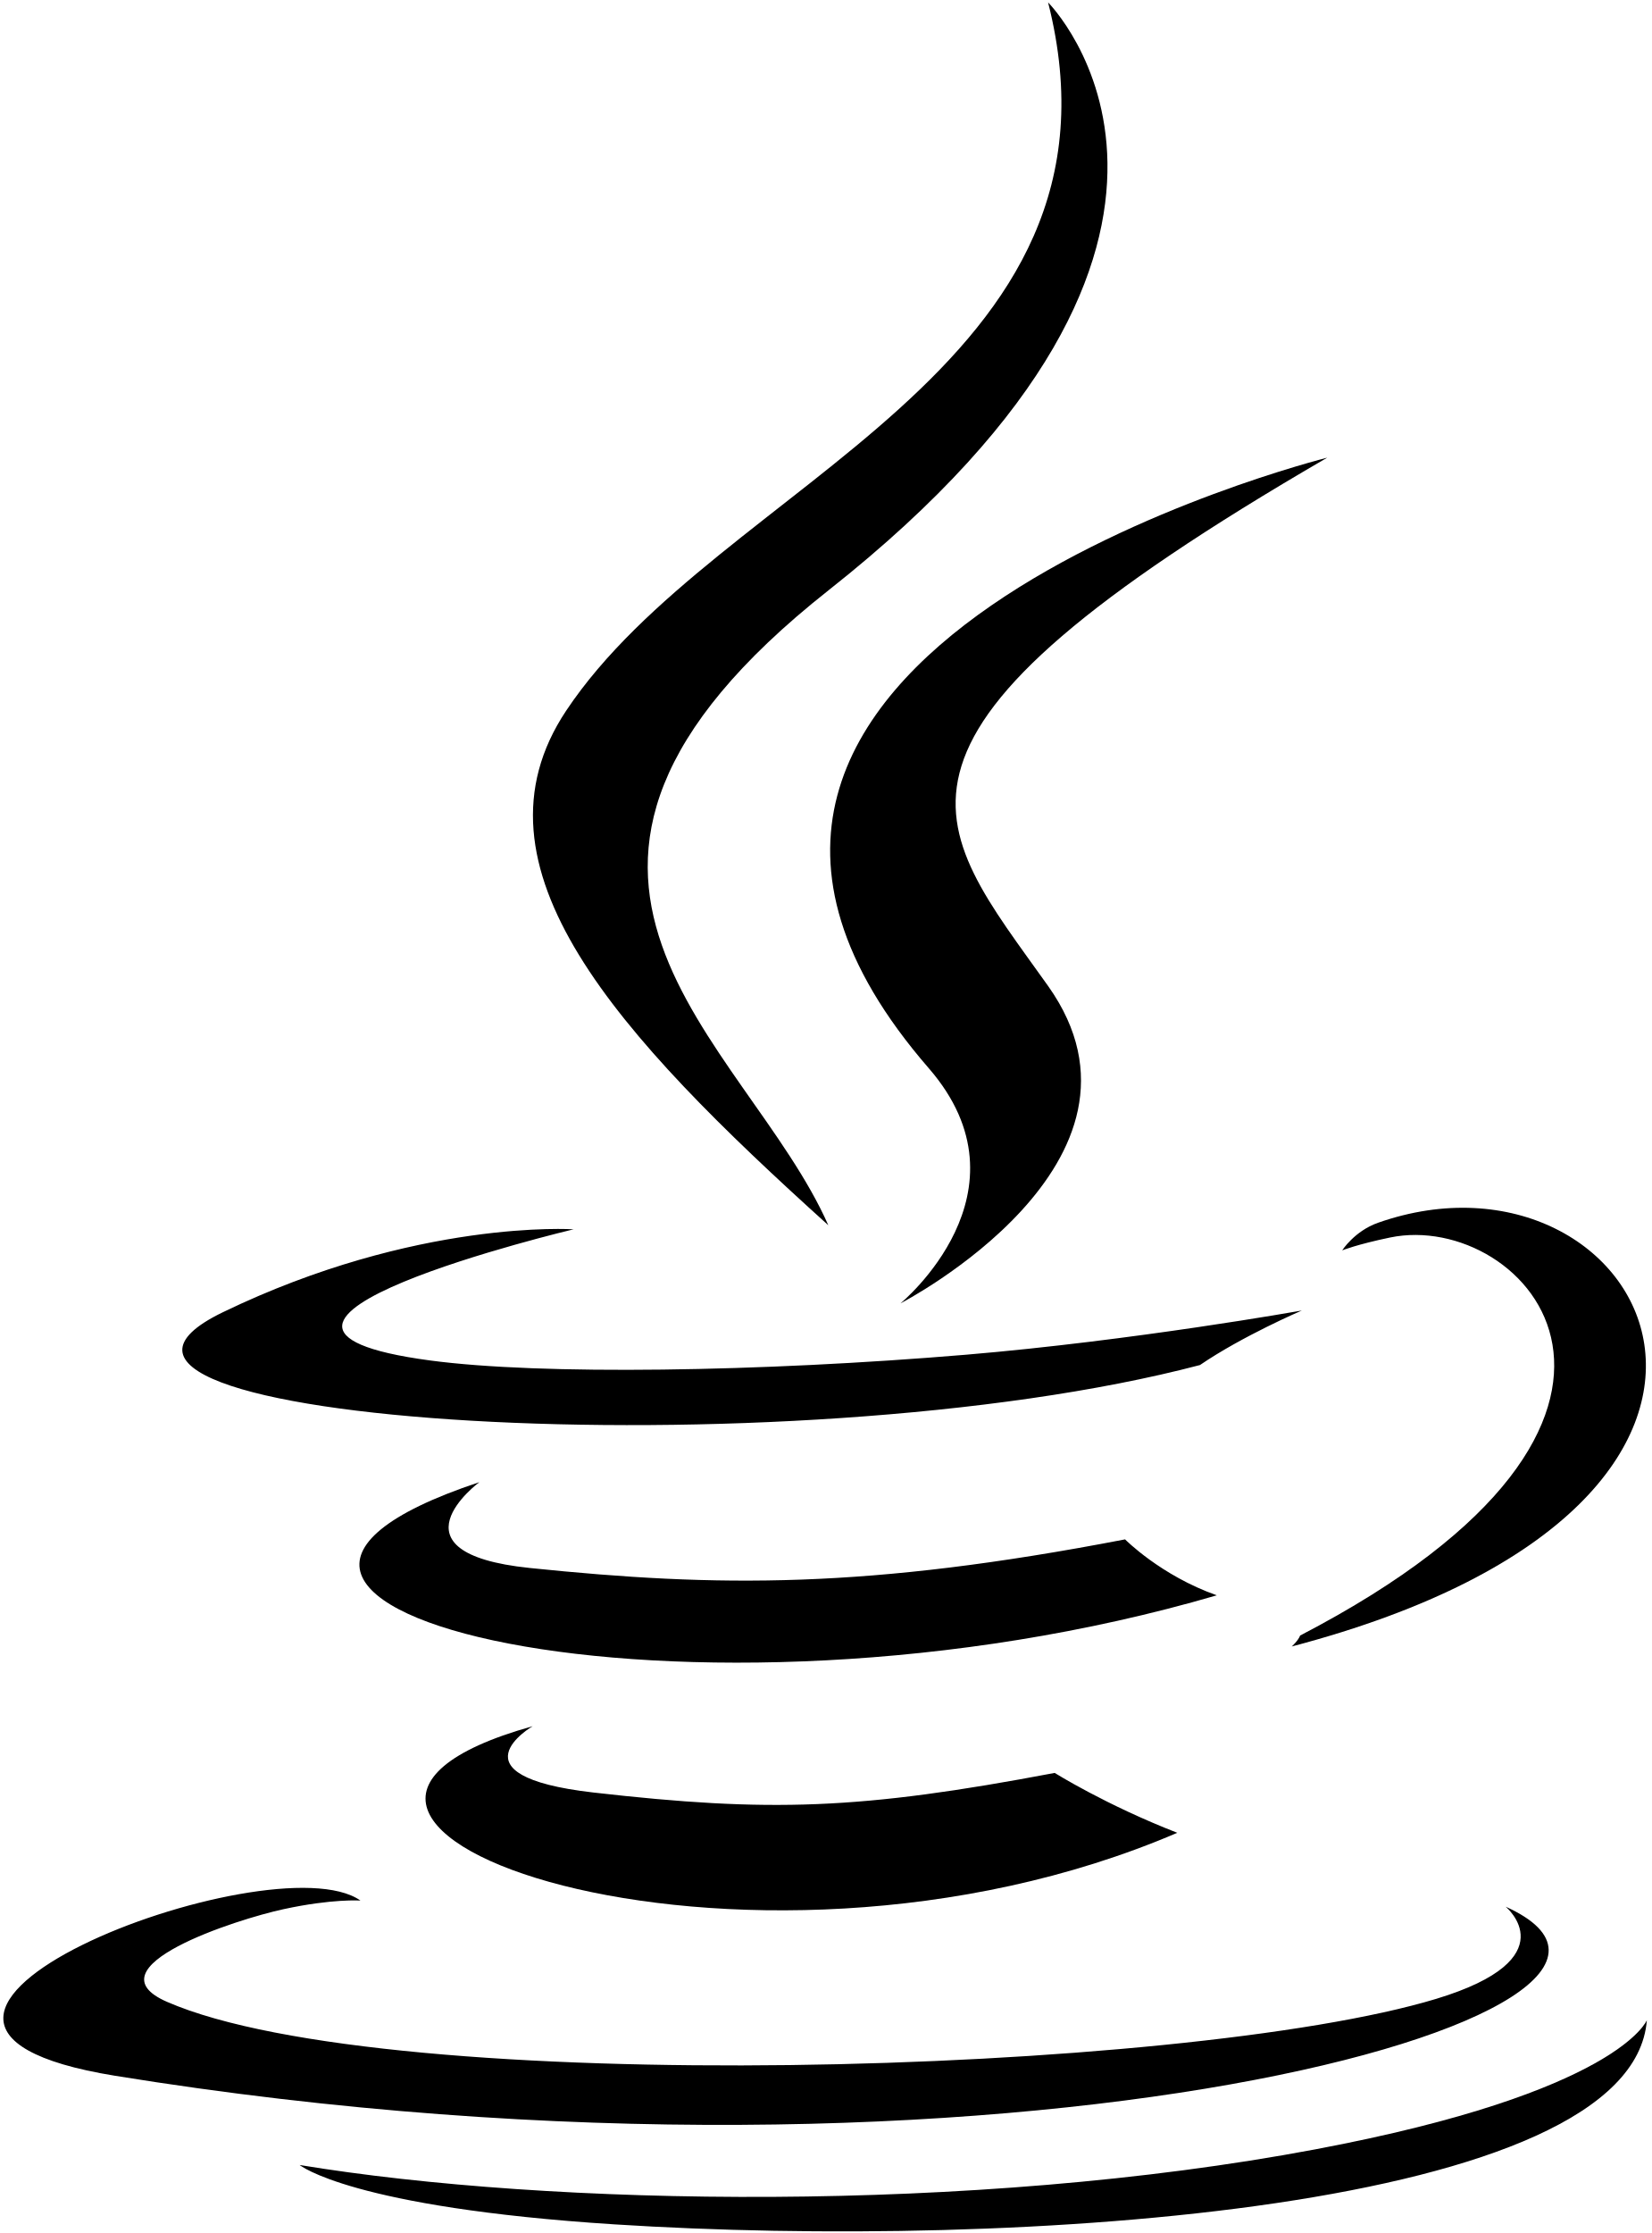
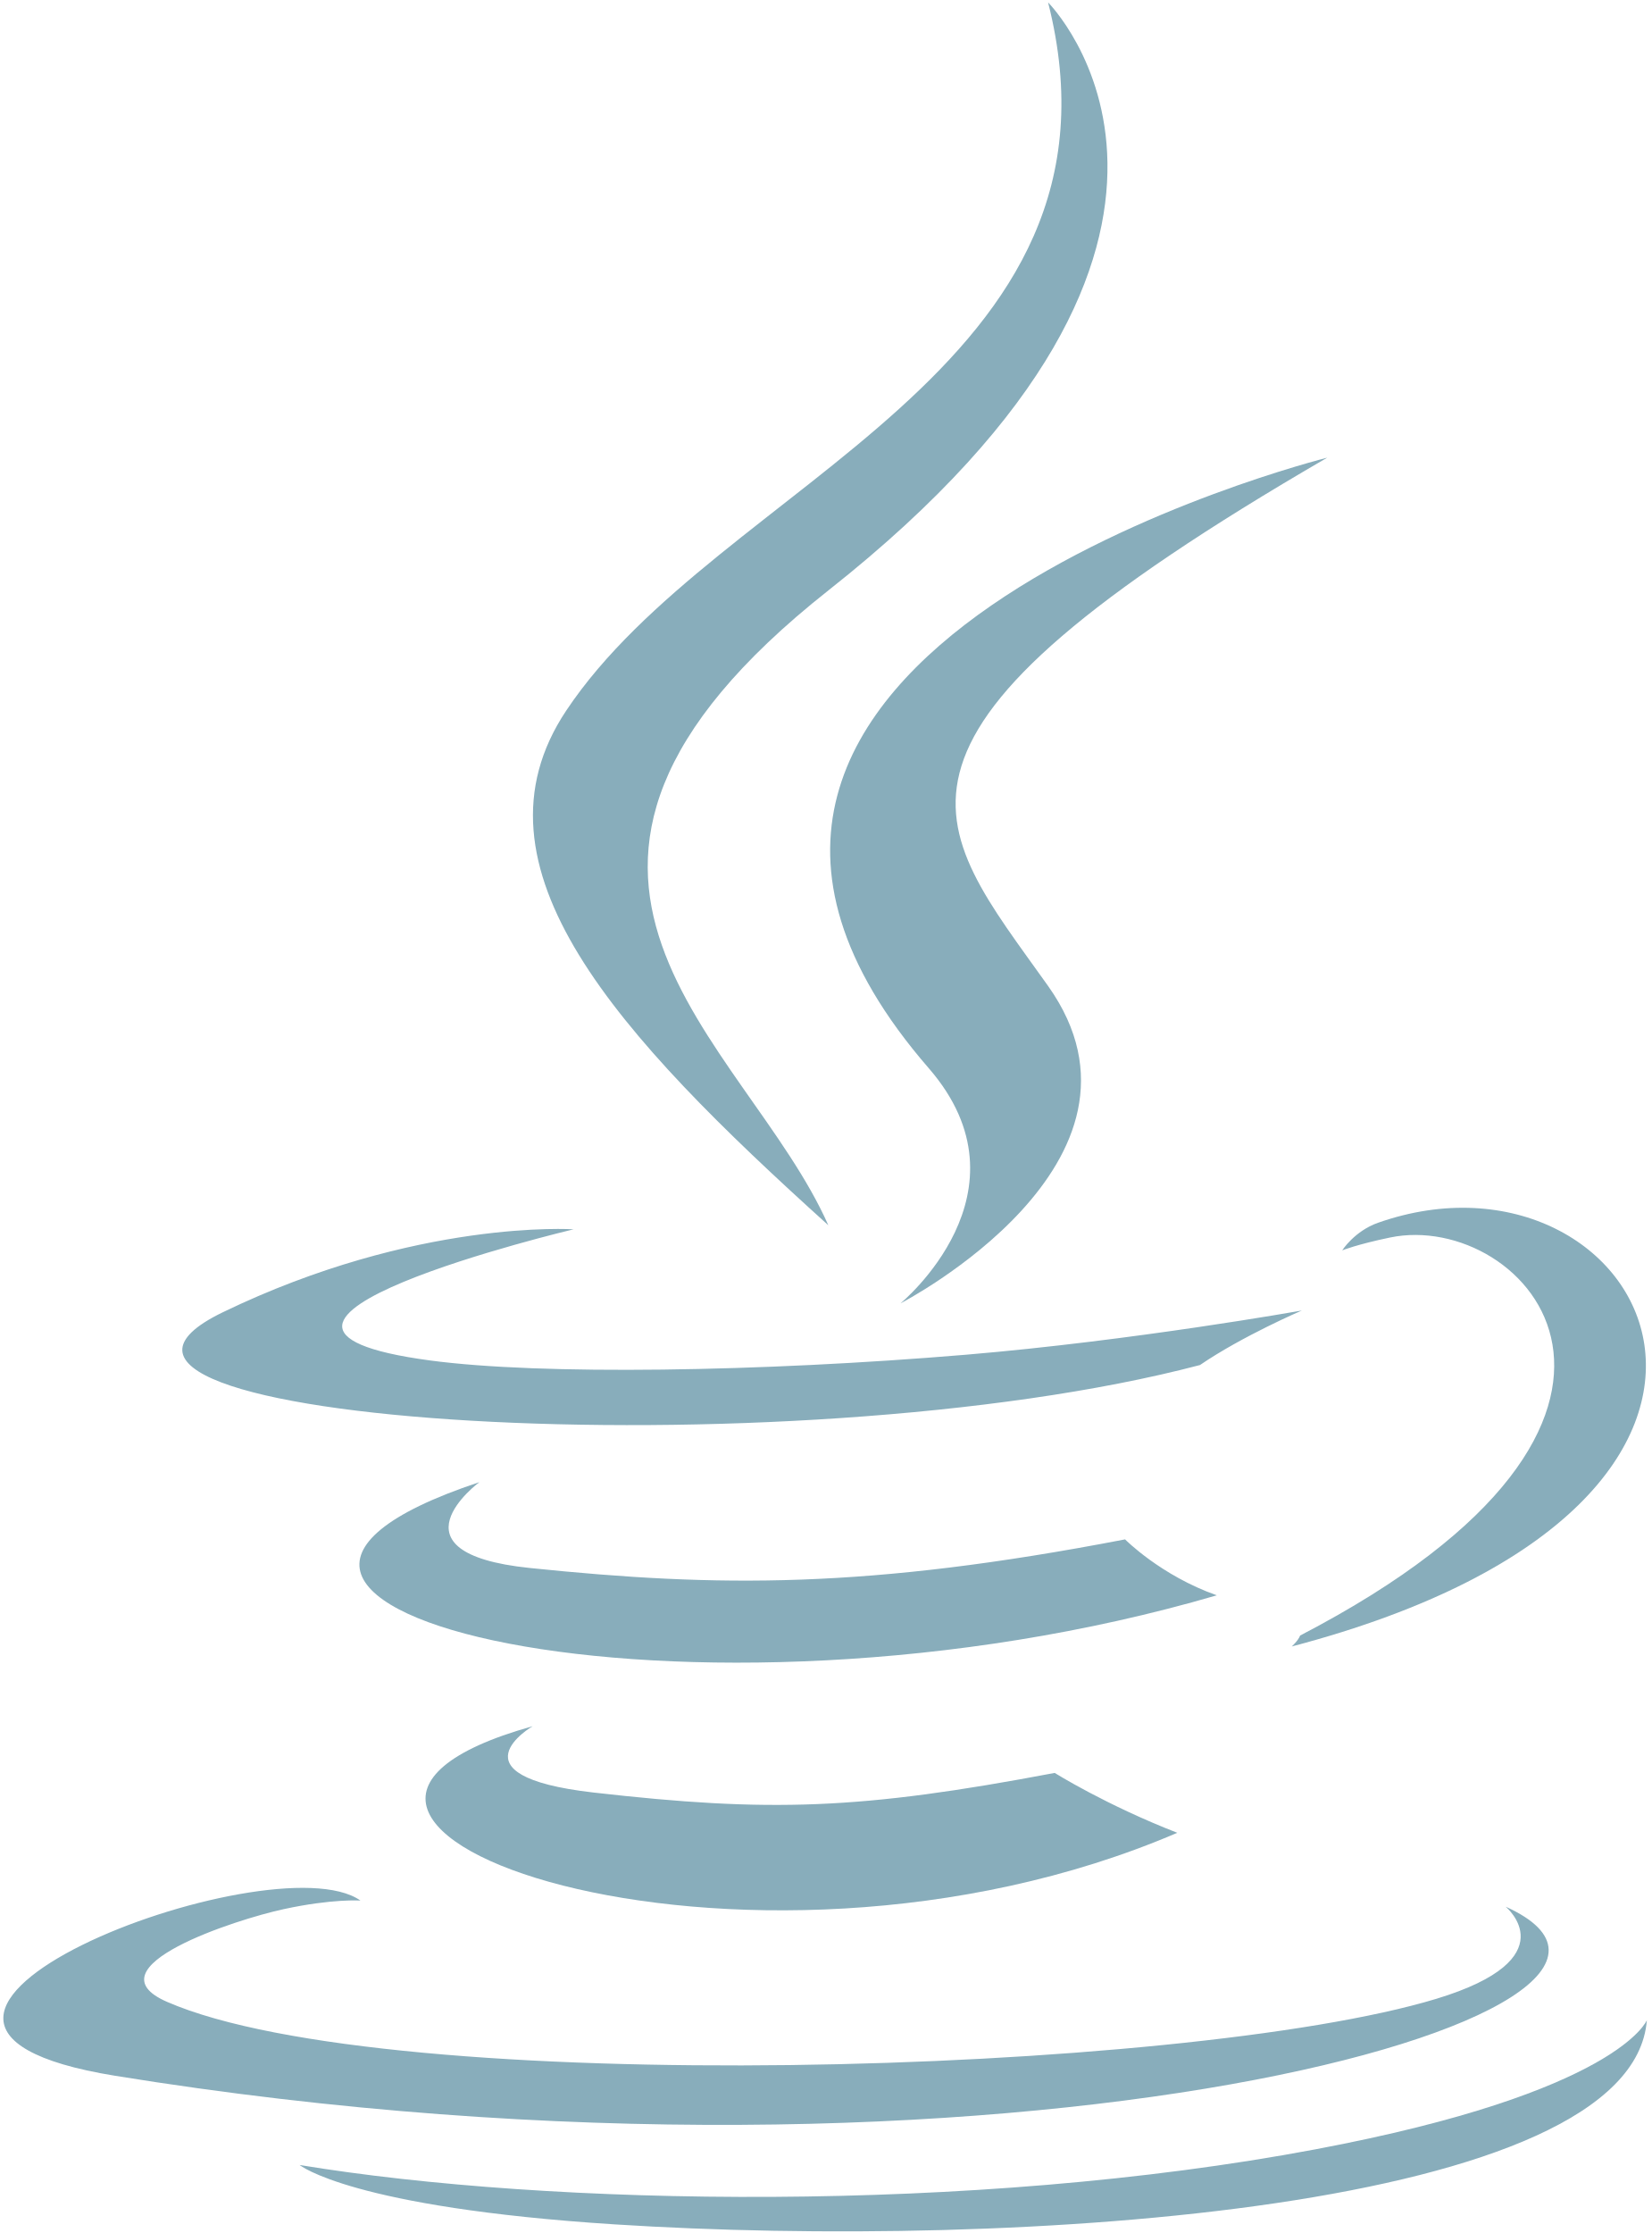
<svg xmlns="http://www.w3.org/2000/svg" width="1850" height="2500" viewBox="0 0 256 346" preserveAspectRatio="xMinYMin meet">
-   <path d="M82.554 267.473s-13.198 7.675 9.393 10.272c27.369 3.122 41.356 2.675 71.517-3.034 0 0 7.93 4.972 19.003 9.279-67.611 28.977-153.019-1.679-99.913-16.517M74.292 229.659s-14.803 10.958 7.805 13.296c29.236 3.016 52.324 3.263 92.276-4.43 0 0 5.526 5.602 14.215 8.666-81.747 23.904-172.798 1.885-114.296-17.532" fill="#000" />
-   <path d="M143.942 165.515c16.66 19.18-4.377 36.44-4.377 36.44s42.301-21.837 22.874-49.183c-18.144-25.5-32.059-38.172 43.268-81.858 0 0-118.238 29.53-61.765 94.6" fill="#000" />
-   <path d="M233.364 295.442s9.767 8.047-10.757 14.273c-39.026 11.823-162.432 15.393-196.714.471-12.323-5.36 10.787-12.8 18.056-14.362 7.581-1.644 11.914-1.337 11.914-1.337-13.705-9.655-88.583 18.957-38.034 27.15 137.853 22.356 251.292-10.066 215.535-26.195M88.9 190.48s-62.771 14.91-22.228 20.323c17.118 2.292 51.243 1.774 83.03-.89 25.978-2.19 52.063-6.85 52.063-6.85s-9.16 3.923-15.787 8.448c-63.744 16.765-186.886 8.966-151.435-8.183 29.981-14.492 54.358-12.848 54.358-12.848M201.506 253.422c64.8-33.672 34.839-66.03 13.927-61.67-5.126 1.066-7.411 1.99-7.411 1.99s1.903-2.98 5.537-4.27c41.37-14.545 73.187 42.897-13.355 65.647 0 .001 1.003-.895 1.302-1.697" fill="#000" />
-   <path d="M162.439.371s35.887 35.9-34.037 91.101c-56.071 44.282-12.786 69.53-.023 98.377-32.73-29.53-56.75-55.526-40.635-79.72C111.395 74.612 176.918 57.393 162.439.37" fill="#000" />
-   <path d="M95.268 344.665c62.199 3.982 157.712-2.209 159.974-31.64 0 0-4.348 11.158-51.404 20.018-53.088 9.99-118.564 8.824-157.399 2.421.001 0 7.95 6.58 48.83 9.201" fill="#000" />
+   <path d="M82.554 267.473s-13.198 7.675 9.393 10.272c27.369 3.122 41.356 2.675 71.517-3.034 0 0 7.93 4.972 19.003 9.279-67.611 28.977-153.019-1.679-99.913-16.517M74.292 229.659s-14.803 10.958 7.805 13.296c29.236 3.016 52.324 3.263 92.276-4.43 0 0 5.526 5.602 14.215 8.666-81.747 23.904-172.798 1.885-114.296-17.532" fill="#88adbb" />
+   <path d="M143.942 165.515c16.66 19.18-4.377 36.44-4.377 36.44s42.301-21.837 22.874-49.183c-18.144-25.5-32.059-38.172 43.268-81.858 0 0-118.238 29.53-61.765 94.6" fill="#88adbb" />
+   <path d="M233.364 295.442s9.767 8.047-10.757 14.273c-39.026 11.823-162.432 15.393-196.714.471-12.323-5.36 10.787-12.8 18.056-14.362 7.581-1.644 11.914-1.337 11.914-1.337-13.705-9.655-88.583 18.957-38.034 27.15 137.853 22.356 251.292-10.066 215.535-26.195M88.9 190.48s-62.771 14.91-22.228 20.323c17.118 2.292 51.243 1.774 83.03-.89 25.978-2.19 52.063-6.85 52.063-6.85s-9.16 3.923-15.787 8.448c-63.744 16.765-186.886 8.966-151.435-8.183 29.981-14.492 54.358-12.848 54.358-12.848M201.506 253.422c64.8-33.672 34.839-66.03 13.927-61.67-5.126 1.066-7.411 1.99-7.411 1.99s1.903-2.98 5.537-4.27c41.37-14.545 73.187 42.897-13.355 65.647 0 .001 1.003-.895 1.302-1.697" fill="#88adbb" />
+   <path d="M162.439.371s35.887 35.9-34.037 91.101c-56.071 44.282-12.786 69.53-.023 98.377-32.73-29.53-56.75-55.526-40.635-79.72C111.395 74.612 176.918 57.393 162.439.37" fill="#88adbb" />
+   <path d="M95.268 344.665c62.199 3.982 157.712-2.209 159.974-31.64 0 0-4.348 11.158-51.404 20.018-53.088 9.99-118.564 8.824-157.399 2.421.001 0 7.95 6.58 48.83 9.201" fill="#88adbb" />
</svg>
